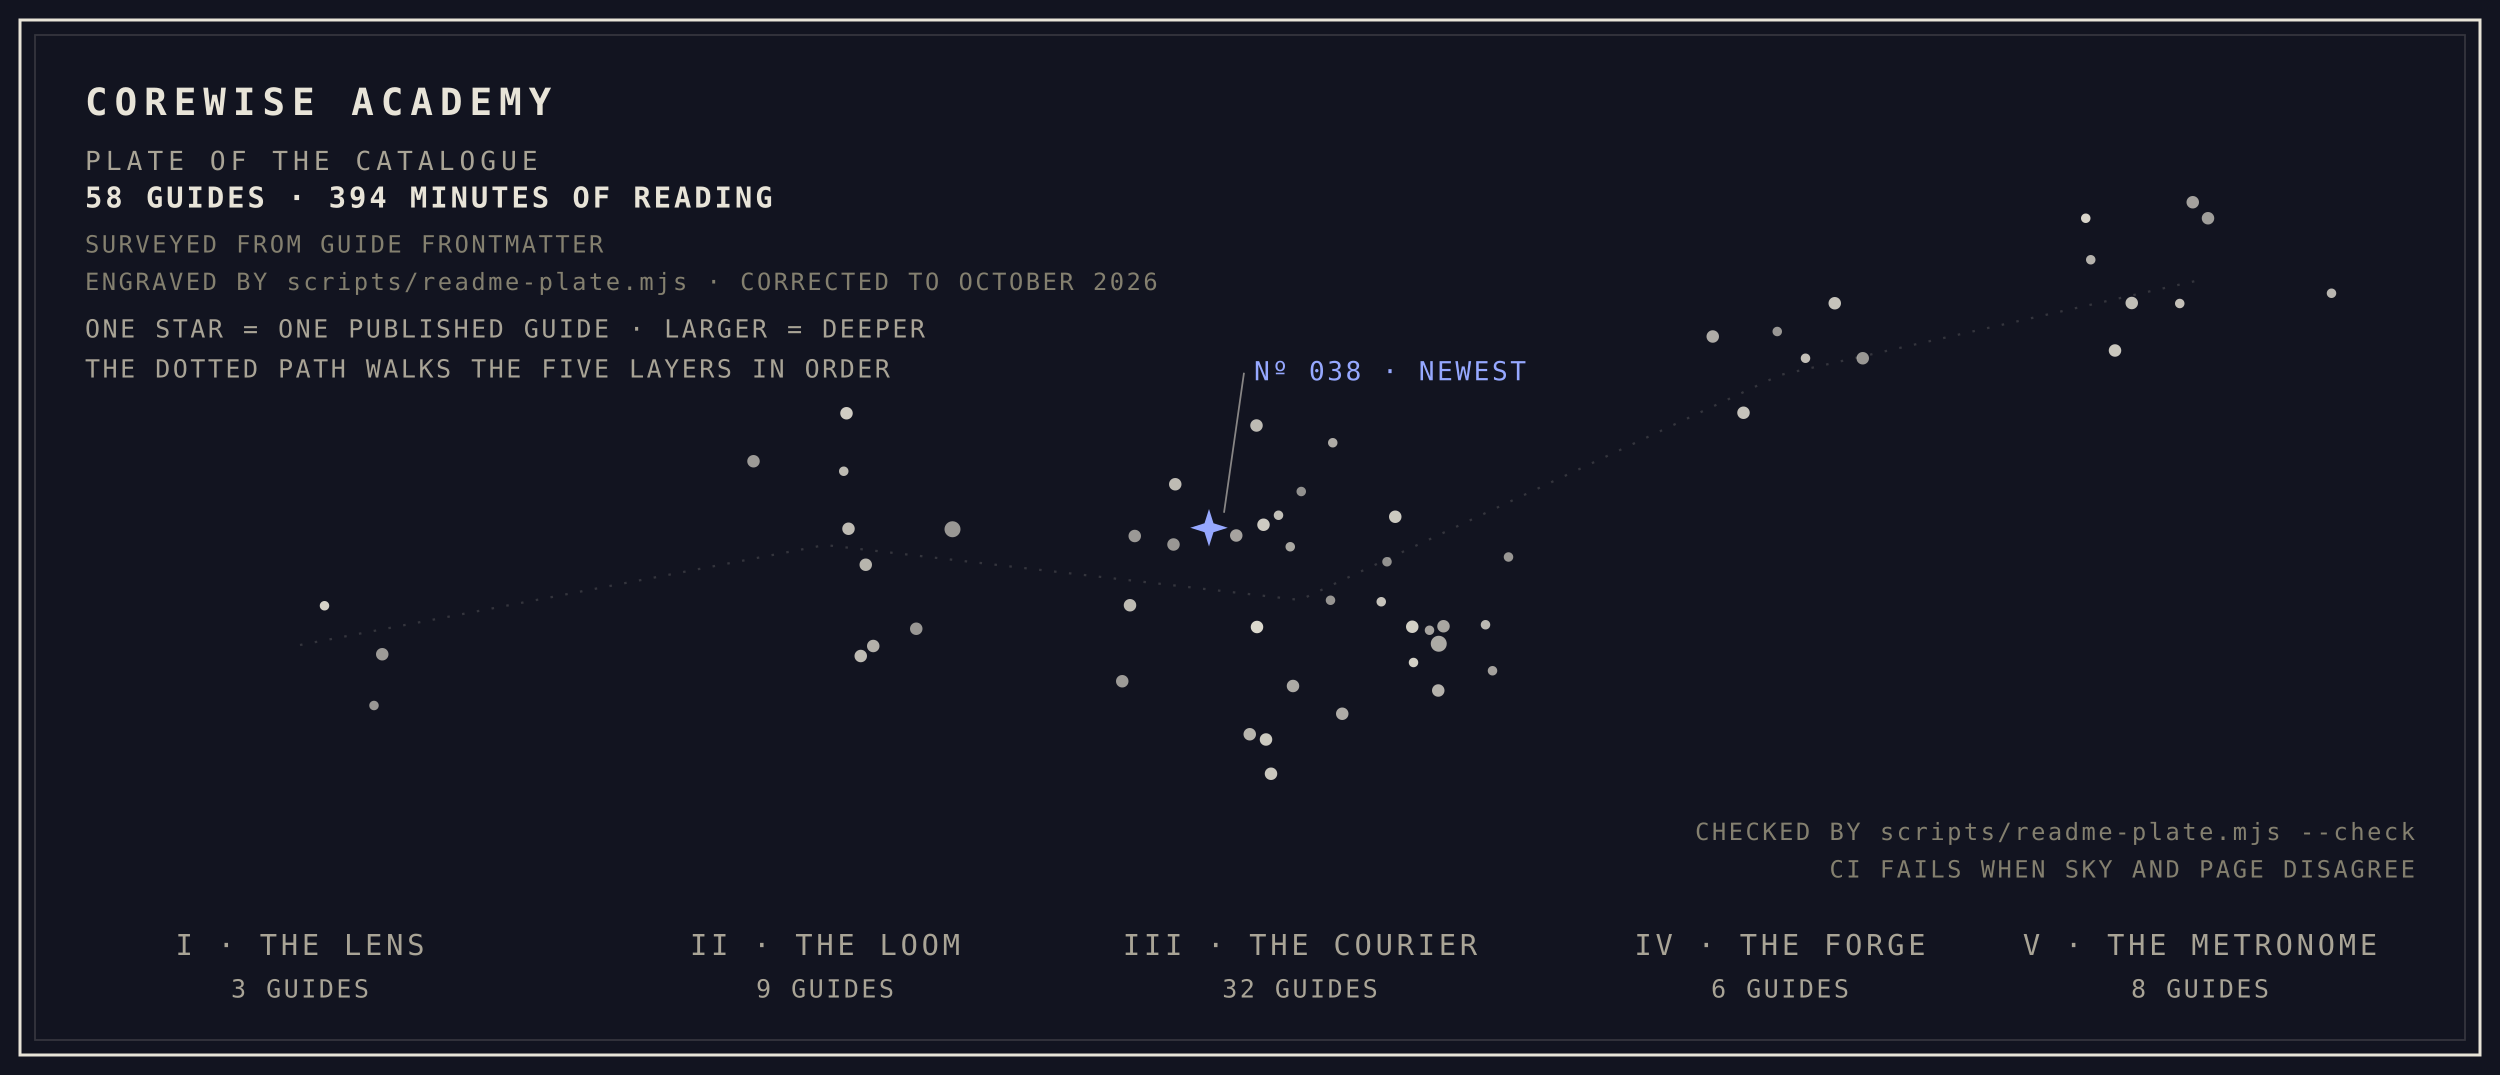
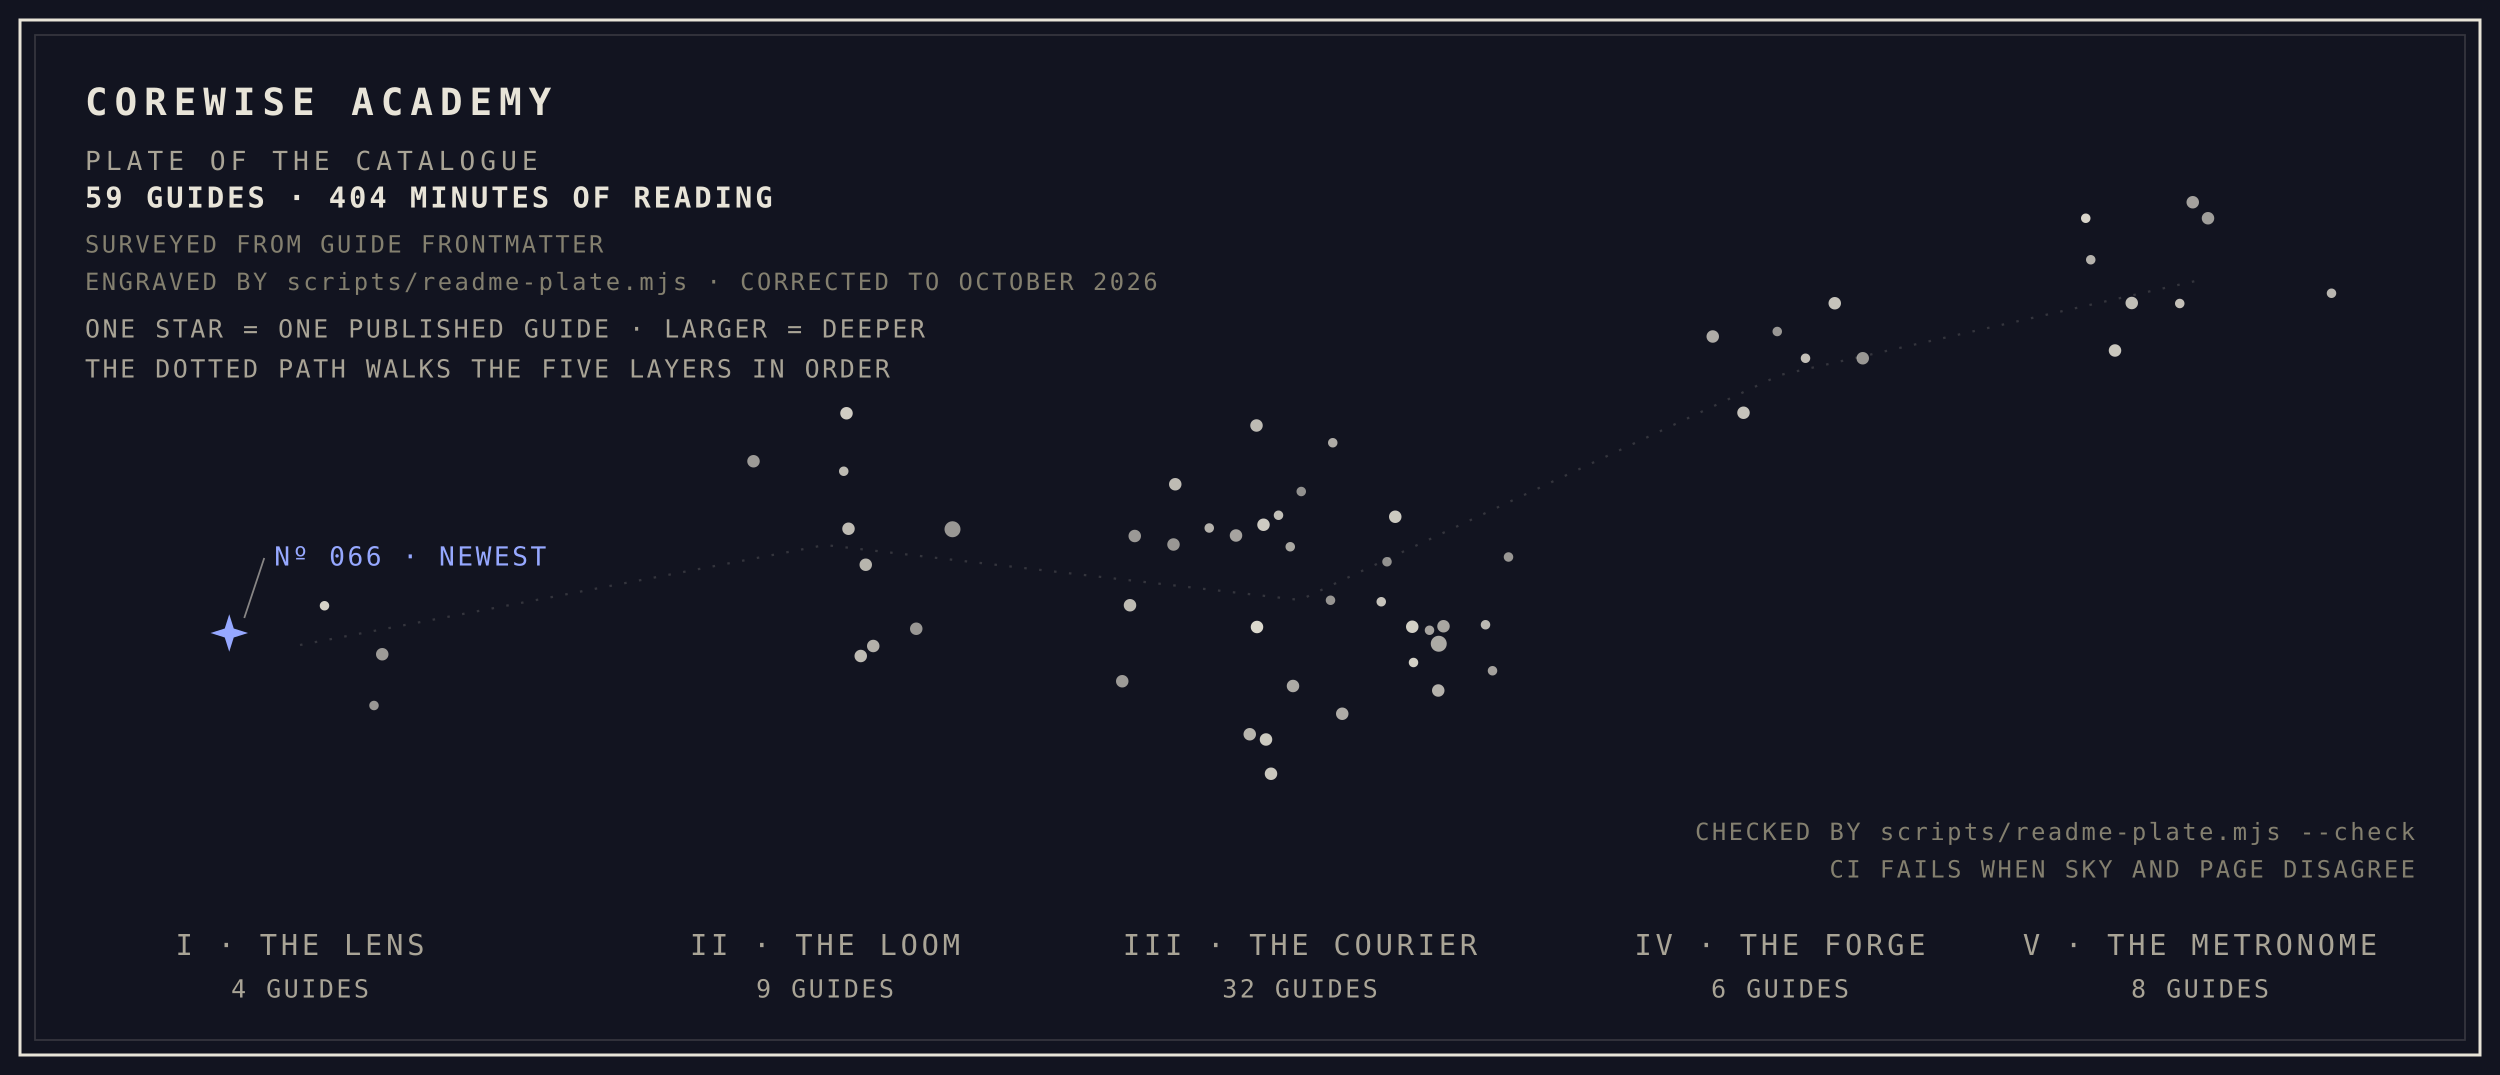
- <svg xmlns="http://www.w3.org/2000/svg" viewBox="0 0 1000 430" role="img" aria-label="Chart of the CoreWise Academy catalogue: 58 published guides as stars in five constellations, one per curriculum layer.">
+ <svg xmlns="http://www.w3.org/2000/svg" viewBox="0 0 1000 430" role="img" aria-label="Chart of the CoreWise Academy catalogue: 59 published guides as stars in five constellations, one per curriculum layer.">
  <g font-family="ui-monospace, 'IBM Plex Mono', SFMono-Regular, Menlo, monospace">
    <rect x="0" y="0" width="1000" height="430" fill="#121420" />
    <rect x="8" y="8" width="984" height="414" fill="none" stroke="#e8e4d8" stroke-width="1.2" />
    <rect x="14" y="14" width="972" height="402" fill="none" stroke="#e8e4d8" stroke-opacity="0.16" stroke-width="0.7" />
    <path d="M 120 258 L 330 218 L 520 240 L 712 150 L 880 112" fill="none" stroke="#e8e4d8" stroke-opacity="0.16" stroke-width="0.9" stroke-dasharray="1 5" />
+     <path d="M12 0 L14.88 9.12 L24 12 L14.88 14.88 L12 24 L9.12 14.88 L0 12 L9.12 9.12 Z" transform="translate(84.20 245.70) scale(0.625)" fill="#96a8ff" />
    <circle cx="129.8" cy="242.3" r="1.9" fill="#e8e4d8" fill-opacity="0.91" />
    <circle cx="149.6" cy="282.2" r="1.9" fill="#e8e4d8" fill-opacity="0.63" />
    <circle cx="152.9" cy="261.7" r="2.5" fill="#e8e4d8" fill-opacity="0.65" />
    <text x="120" y="382" text-anchor="middle" font-size="11.5" letter-spacing="1.5" fill="#a9a496">I · THE LENS</text>
-     <text x="120" y="399" text-anchor="middle" font-size="10" letter-spacing="1" fill="#a9a496">3 GUIDES</text>
+     <text x="120" y="399" text-anchor="middle" font-size="10" letter-spacing="1" fill="#a9a496">4 GUIDES</text>
    <circle cx="337.5" cy="188.5" r="1.9" fill="#e8e4d8" fill-opacity="0.8" />
    <circle cx="381" cy="211.7" r="3.2" fill="#e8e4d8" fill-opacity="0.63" />
    <circle cx="301.4" cy="184.5" r="2.5" fill="#e8e4d8" fill-opacity="0.65" />
    <circle cx="349.3" cy="258.4" r="2.5" fill="#e8e4d8" fill-opacity="0.75" />
    <circle cx="338.6" cy="165.3" r="2.5" fill="#e8e4d8" fill-opacity="0.89" />
    <circle cx="344.3" cy="262.4" r="2.5" fill="#e8e4d8" fill-opacity="0.8" />
    <circle cx="366.5" cy="251.5" r="2.5" fill="#e8e4d8" fill-opacity="0.63" />
    <circle cx="346.3" cy="225.9" r="2.5" fill="#e8e4d8" fill-opacity="0.77" />
    <circle cx="339.4" cy="211.5" r="2.5" fill="#e8e4d8" fill-opacity="0.8" />
    <text x="330" y="382" text-anchor="middle" font-size="11.5" letter-spacing="1.5" fill="#a9a496">II · THE LOOM</text>
    <text x="330" y="399" text-anchor="middle" font-size="10" letter-spacing="1" fill="#a9a496">9 GUIDES</text>
    <circle cx="575.3" cy="276.2" r="2.5" fill="#e8e4d8" fill-opacity="0.76" />
    <circle cx="469.4" cy="217.8" r="2.5" fill="#e8e4d8" fill-opacity="0.63" />
    <circle cx="564.9" cy="250.7" r="2.5" fill="#e8e4d8" fill-opacity="0.9" />
    <circle cx="516.1" cy="218.7" r="1.9" fill="#e8e4d8" fill-opacity="0.71" />
    <circle cx="448.9" cy="272.5" r="2.5" fill="#e8e4d8" fill-opacity="0.65" />
    <circle cx="536.9" cy="285.5" r="2.5" fill="#e8e4d8" fill-opacity="0.73" />
    <circle cx="506.4" cy="295.8" r="2.5" fill="#e8e4d8" fill-opacity="0.87" />
    <circle cx="552.5" cy="240.7" r="1.9" fill="#e8e4d8" fill-opacity="0.84" />
    <circle cx="505.4" cy="209.9" r="2.5" fill="#e8e4d8" fill-opacity="0.88" />
    <circle cx="517.2" cy="274.4" r="2.5" fill="#e8e4d8" fill-opacity="0.72" />
-     <path d="M12 0 L14.88 9.12 L24 12 L14.88 14.88 L12 24 L9.12 14.88 L0 12 L9.12 9.12 Z" transform="translate(476.10 203.60) scale(0.625)" fill="#96a8ff" />
+     <circle cx="483.7" cy="211.2" r="1.9" fill="#e8e4d8" fill-opacity="0.76" />
    <circle cx="533.1" cy="177.1" r="1.9" fill="#e8e4d8" fill-opacity="0.73" />
    <circle cx="571.8" cy="252.1" r="1.9" fill="#e8e4d8" fill-opacity="0.69" />
-     <circle cx="494.5" cy="214.2" r="2.5" fill="#e8e4d8" fill-opacity="0.69" />
+     <circle cx="494.4" cy="214.2" r="2.5" fill="#e8e4d8" fill-opacity="0.69" />
    <circle cx="520.5" cy="196.6" r="1.9" fill="#e8e4d8" fill-opacity="0.6" />
    <circle cx="575.5" cy="257.5" r="3.2" fill="#e8e4d8" fill-opacity="0.72" />
    <circle cx="453.9" cy="214.4" r="2.5" fill="#e8e4d8" fill-opacity="0.64" />
    <circle cx="532.2" cy="240.1" r="1.9" fill="#e8e4d8" fill-opacity="0.62" />
    <circle cx="470.1" cy="193.7" r="2.5" fill="#e8e4d8" fill-opacity="0.8" />
    <circle cx="502.6" cy="170.2" r="2.5" fill="#e8e4d8" fill-opacity="0.8" />
    <circle cx="452" cy="242.1" r="2.5" fill="#e8e4d8" fill-opacity="0.8" />
    <circle cx="499.9" cy="293.7" r="2.5" fill="#e8e4d8" fill-opacity="0.77" />
    <circle cx="508.4" cy="309.5" r="2.5" fill="#e8e4d8" fill-opacity="0.86" />
    <circle cx="511.4" cy="206.1" r="1.9" fill="#e8e4d8" fill-opacity="0.82" />
    <circle cx="603.4" cy="222.8" r="1.9" fill="#e8e4d8" fill-opacity="0.63" />
    <circle cx="502.8" cy="250.8" r="2.5" fill="#e8e4d8" fill-opacity="0.94" />
    <circle cx="577.4" cy="250.5" r="2.5" fill="#e8e4d8" fill-opacity="0.7" />
    <circle cx="565.4" cy="265" r="1.9" fill="#e8e4d8" fill-opacity="0.9" />
    <circle cx="597" cy="268.3" r="1.9" fill="#e8e4d8" fill-opacity="0.68" />
    <circle cx="594.2" cy="249.9" r="1.9" fill="#e8e4d8" fill-opacity="0.79" />
    <circle cx="554.8" cy="224.7" r="1.9" fill="#e8e4d8" fill-opacity="0.6" />
    <circle cx="558.1" cy="206.7" r="2.5" fill="#e8e4d8" fill-opacity="0.87" />
    <text x="520" y="382" text-anchor="middle" font-size="11.5" letter-spacing="1.5" fill="#a9a496">III · THE COURIER</text>
    <text x="520" y="399" text-anchor="middle" font-size="10" letter-spacing="1" fill="#a9a496">32 GUIDES</text>
    <circle cx="710.9" cy="132.6" r="1.9" fill="#e8e4d8" fill-opacity="0.63" />
    <circle cx="745.1" cy="143.3" r="2.5" fill="#e8e4d8" fill-opacity="0.63" />
    <circle cx="722.2" cy="143.3" r="1.9" fill="#e8e4d8" fill-opacity="0.83" />
    <circle cx="697.4" cy="165.1" r="2.5" fill="#e8e4d8" fill-opacity="0.84" />
    <circle cx="685.1" cy="134.6" r="2.5" fill="#e8e4d8" fill-opacity="0.73" />
    <circle cx="733.9" cy="121.3" r="2.5" fill="#e8e4d8" fill-opacity="0.84" />
    <text x="712" y="382" text-anchor="middle" font-size="11.5" letter-spacing="1.5" fill="#a9a496">IV · THE FORGE</text>
    <text x="712" y="399" text-anchor="middle" font-size="10" letter-spacing="1" fill="#a9a496">6 GUIDES</text>
    <circle cx="846" cy="140.2" r="2.5" fill="#e8e4d8" fill-opacity="0.86" />
    <circle cx="852.7" cy="121.2" r="2.5" fill="#e8e4d8" fill-opacity="0.82" />
    <circle cx="871.9" cy="121.4" r="1.9" fill="#e8e4d8" fill-opacity="0.83" />
    <circle cx="883.2" cy="87.3" r="2.5" fill="#e8e4d8" fill-opacity="0.66" />
    <circle cx="836.3" cy="103.9" r="1.9" fill="#e8e4d8" fill-opacity="0.76" />
    <circle cx="877.1" cy="80.9" r="2.5" fill="#e8e4d8" fill-opacity="0.68" />
    <circle cx="932.6" cy="117.3" r="1.9" fill="#e8e4d8" fill-opacity="0.78" />
    <circle cx="834.3" cy="87.3" r="1.9" fill="#e8e4d8" fill-opacity="0.93" />
    <text x="880" y="382" text-anchor="middle" font-size="11.5" letter-spacing="1.5" fill="#a9a496">V · THE METRONOME</text>
    <text x="880" y="399" text-anchor="middle" font-size="10" letter-spacing="1" fill="#a9a496">8 GUIDES</text>
-     <path d="M 489.6 205.1 L 497.6 149.1" stroke="#e8e4d8" stroke-opacity="0.55" stroke-width="0.7" fill="none" />
-     <text x="501.6" y="152.1" font-size="10.5" letter-spacing="1" fill="#96a8ff">Nº 038 · NEWEST</text>
+     <path d="M 97.7 247.2 L 105.7 223.2" stroke="#e8e4d8" stroke-opacity="0.55" stroke-width="0.7" fill="none" />
+     <text x="109.7" y="226.2" font-size="10.5" letter-spacing="1" fill="#96a8ff">Nº 066 · NEWEST</text>
    <text x="34" y="46" font-size="15" letter-spacing="2.8" fill="#e8e4d8" font-weight="600">COREWISE ACADEMY</text>
    <text x="34" y="68" font-size="10.5" letter-spacing="2" fill="#a9a496" font-weight="400">PLATE OF THE CATALOGUE</text>
-     <text x="34" y="83" font-size="11.5" letter-spacing="1.2" fill="#e8e4d8" font-weight="600">58 GUIDES · 394 MINUTES OF READING</text>
+     <text x="34" y="83" font-size="11.5" letter-spacing="1.2" fill="#e8e4d8" font-weight="600">59 GUIDES · 404 MINUTES OF READING</text>
    <text x="34" y="101" font-size="9.5" letter-spacing="1" fill="#84806f" font-weight="400">SURVEYED FROM GUIDE FRONTMATTER</text>
    <text x="34" y="116" font-size="9.5" letter-spacing="1" fill="#84806f" font-weight="400">ENGRAVED BY scripts/readme-plate.mjs · CORRECTED TO OCTOBER 2026</text>
    <text x="34" y="135" font-size="10" letter-spacing="1" fill="#a9a496">ONE STAR = ONE PUBLISHED GUIDE · LARGER = DEEPER</text>
    <text x="34" y="151" font-size="10" letter-spacing="1" fill="#a9a496">THE DOTTED PATH WALKS THE FIVE LAYERS IN ORDER</text>
    <text x="966" y="336" text-anchor="end" font-size="9.5" letter-spacing="1" fill="#84806f">CHECKED BY scripts/readme-plate.mjs --check</text>
    <text x="966" y="351" text-anchor="end" font-size="9.5" letter-spacing="1" fill="#84806f">CI FAILS WHEN SKY AND PAGE DISAGREE</text>
  </g>
</svg>
